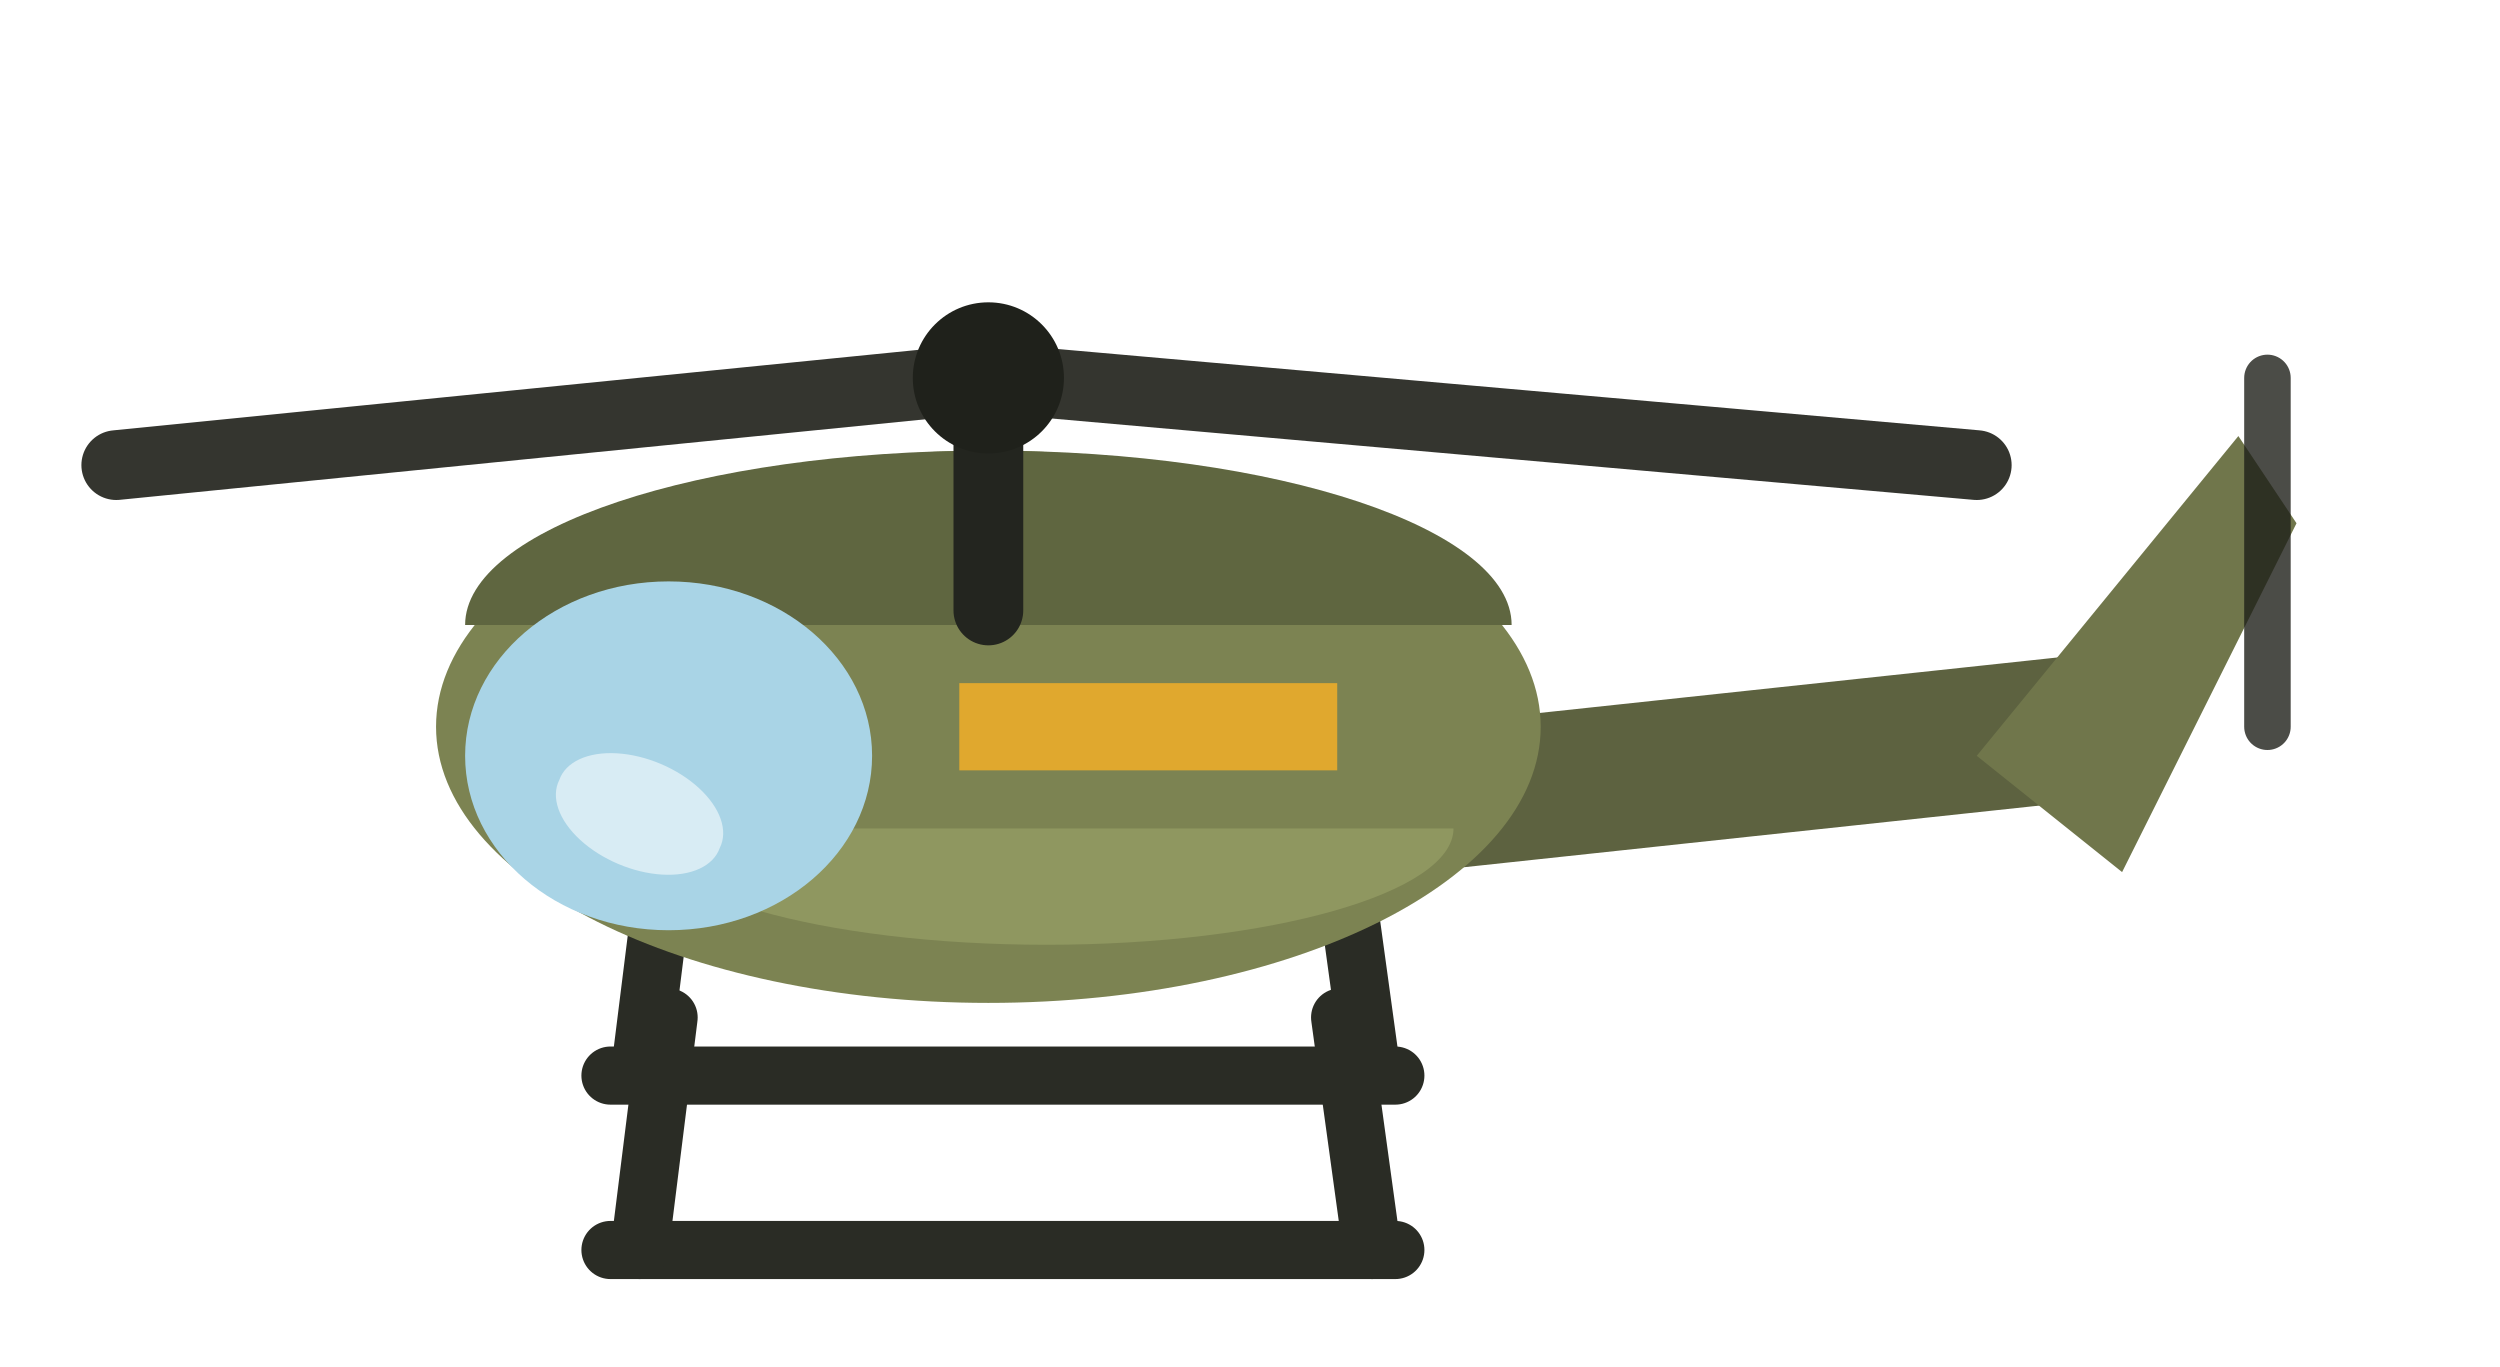
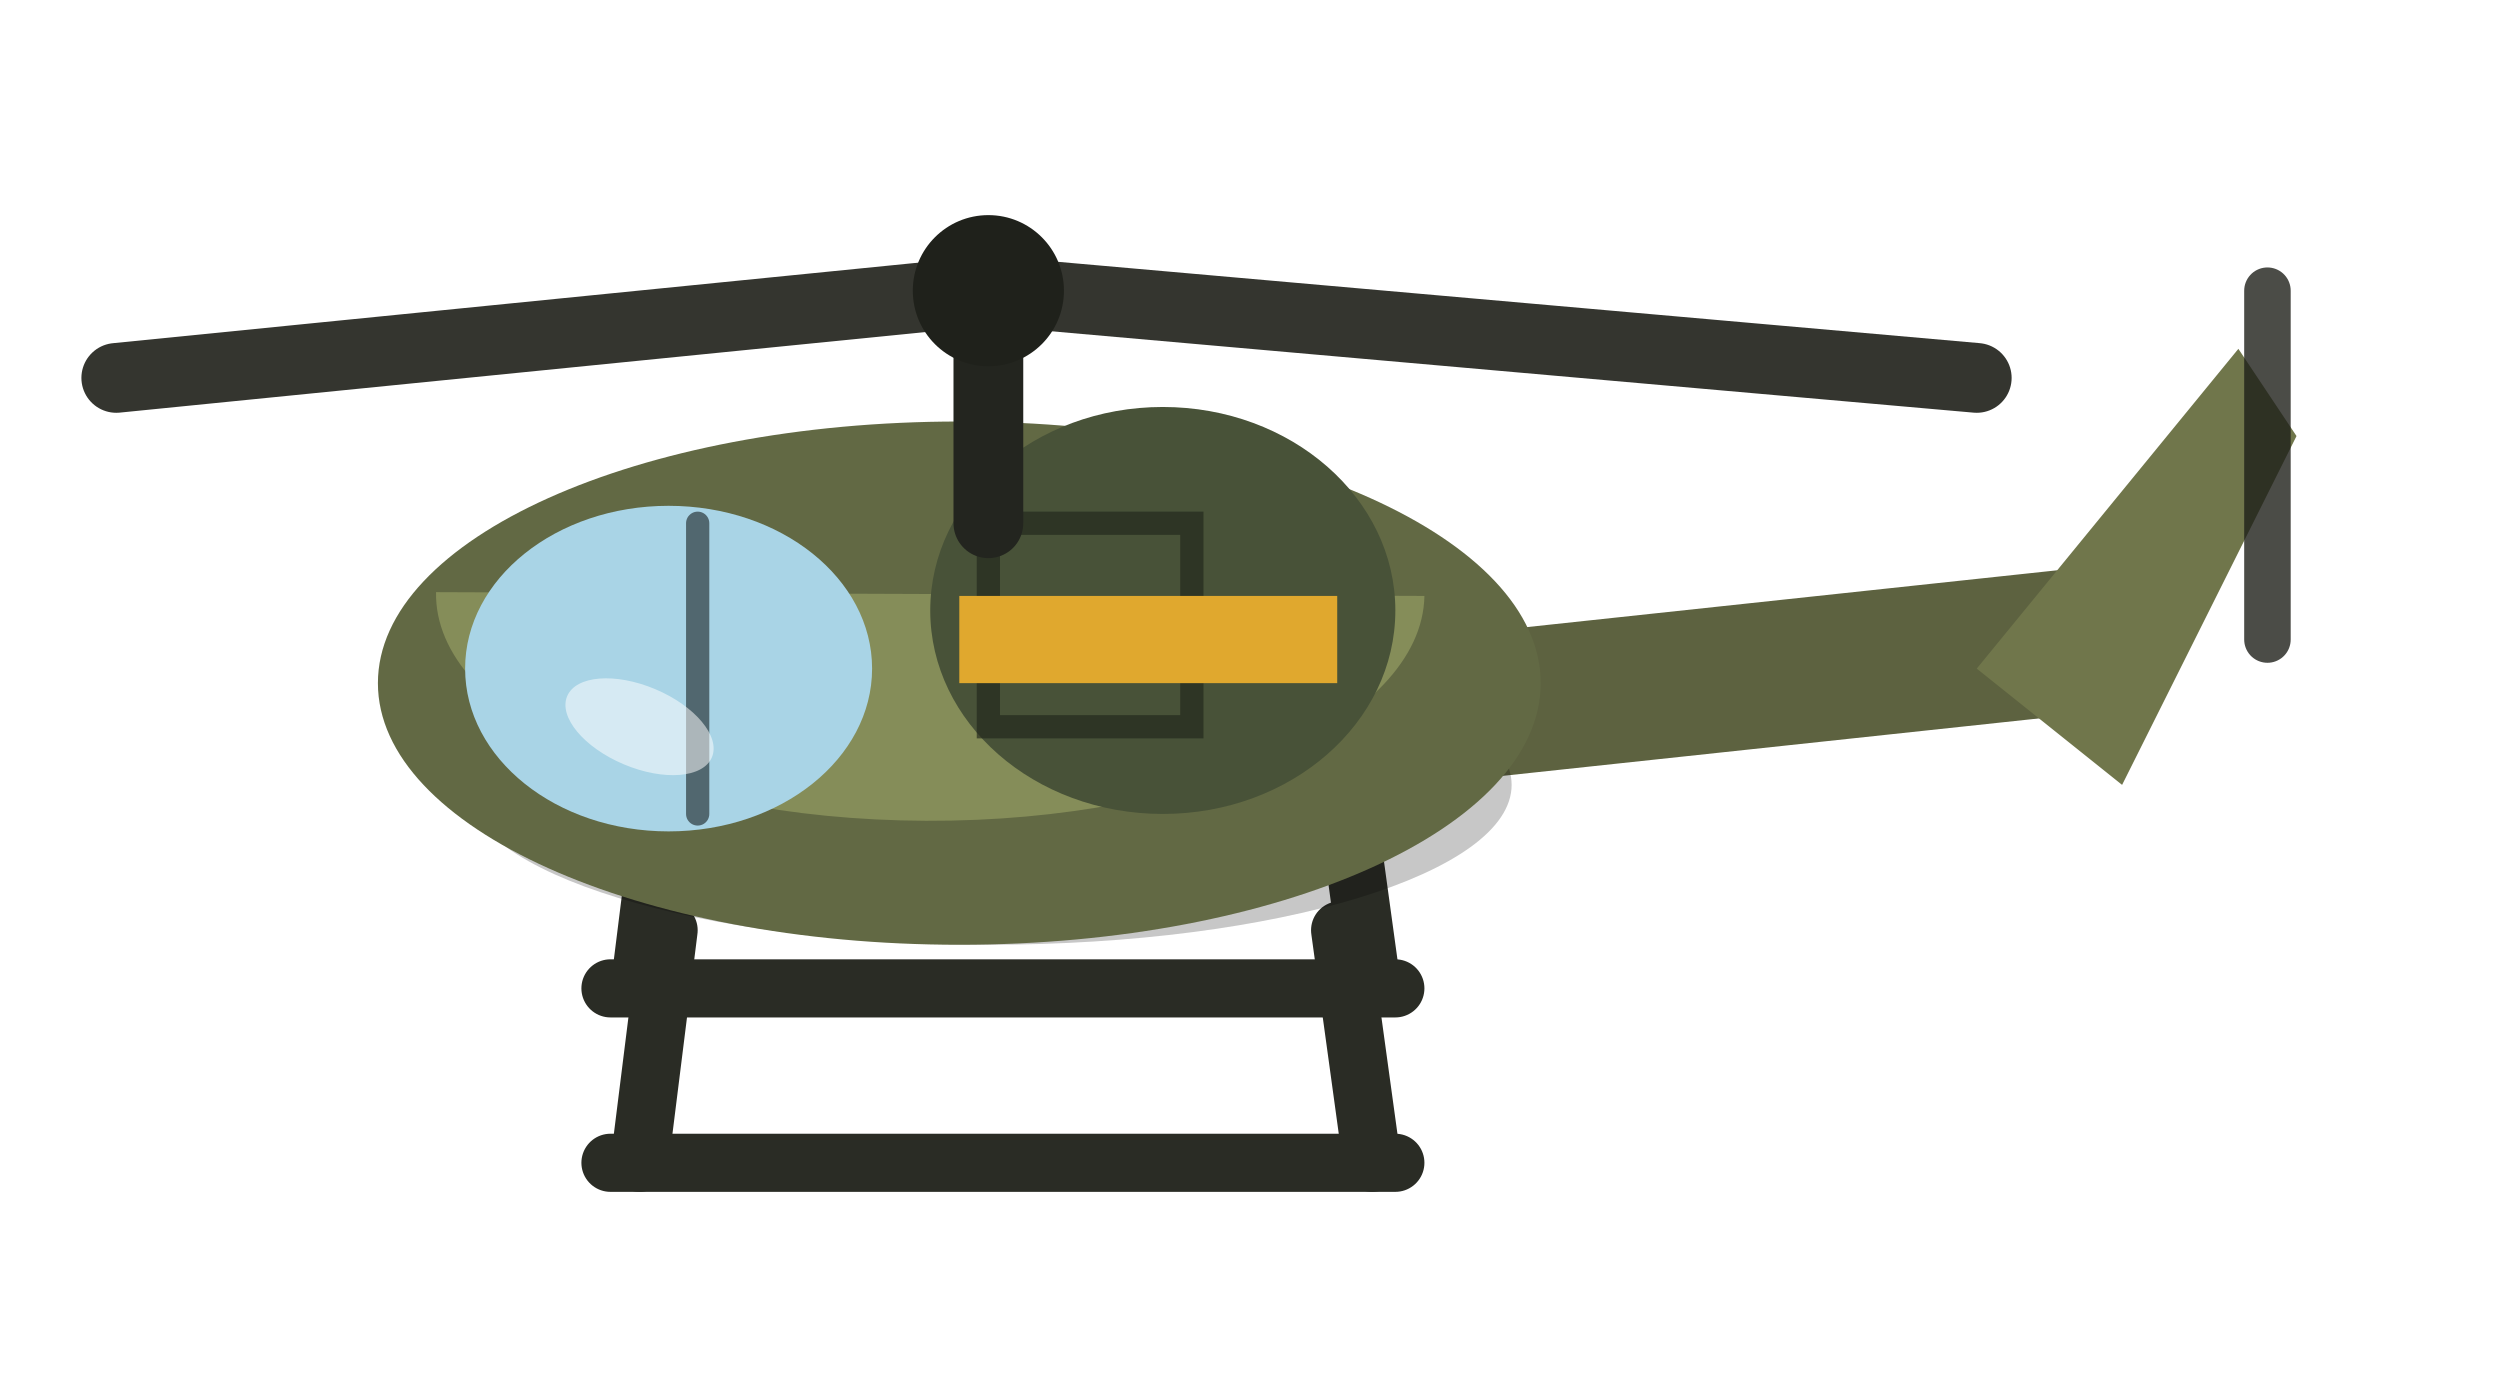
- <svg xmlns="http://www.w3.org/2000/svg" width="86" height="47" viewBox="-34 -40 86 47">
-   <rect id="bounds" x="-34" y="-40" width="86" height="47" fill="#000" fill-opacity="0" />
+ <svg xmlns="http://www.w3.org/2000/svg" width="86" height="48" viewBox="-34 -37 86 48">
+   <rect id="bounds" x="-34" y="-37" width="86" height="48" fill="#000" fill-opacity="0" />
  <path d="M14 3L-13 3" fill="none" stroke="#2a2c25" stroke-width="2" stroke-linecap="round" />
  <path d="M13.2 3L12.1 -5" fill="none" stroke="#2a2c25" stroke-width="2" stroke-linecap="round" />
  <path d="M-12 3L-11 -5" fill="none" stroke="#2a2c25" stroke-width="2" stroke-linecap="round" />
  <path d="M14 -3L-13 -3" fill="none" stroke="#2a2c25" stroke-width="2" stroke-linecap="round" />
  <path d="M13.2 -3L12.1 -11" fill="none" stroke="#2a2c25" stroke-width="2" stroke-linecap="round" />
  <path d="M-12 -3L-11 -11" fill="none" stroke="#2a2c25" stroke-width="2" stroke-linecap="round" />
  <path d="M10 -12L38 -15" fill="none" stroke="#5d6240" stroke-width="5" stroke-linecap="round" />
  <path d="M34 -14L43 -25L45 -22L39 -10Z" fill="#70764b" />
  <path d="M44 -27L44 -15" fill="none" stroke="rgba(30,32,25,.8)" stroke-width="1.6" stroke-linecap="round" />
-   <path d="M-19 -15A19 9.5 180 1 1 19 -15A19 9.5 180 1 1 -19 -15" fill="#7c8352" />
-   <path d="M-18 -18.5A18 6 180 0 1 18 -18.5" fill="#5f6640" />
-   <path d="M16 -11.5A14 4 180 1 1 -12 -11.5" fill="#8f9760" />
-   <path d="M-18 -14A7 6 180 1 1 -4 -14A7 6 180 1 1 -18 -14" fill="#a9d4e6" />
-   <path d="M-14.76 -13.17A3 1.8 202.92 1 1 -9.24 -10.83A3 1.8 202.92 1 1 -14.76 -13.17" fill="rgba(255,255,255,.55)" />
+   <path d="M-18 -10A18 5.5 180 1 1 18 -10A18 5.5 180 1 1 -18 -10" fill="rgba(0,0,0,.22)" />
+   <path d="M-21 -13.5A20 9 180 1 1 19 -13.5A20 9 180 1 1 -21 -13.5" fill="#626944" />
+   <path d="M15 -16.5A17 7.8 180 1 1 -19 -16.63" fill="#858d59" />
+   <path d="M-2 -16A8 7 180 1 1 14 -16A8 7 180 1 1 -2 -16" fill="#485238" />
+   <path d="M-18 -14A7 5.6 180 1 1 -4 -14A7 5.6 180 1 1 -18 -14" fill="#a9d4e6" />
+   <path d="M-10 -9L-10 -19" fill="none" stroke="rgba(35,45,48,.65)" stroke-width="0.8" stroke-linecap="round" />
+   <path d="M-14.49 -13.05A2.7 1.4 202.92 1 1 -9.51 -10.95A2.7 1.4 202.92 1 1 -14.49 -13.05" fill="rgba(255,255,255,.52)" />
+   <path d="M7 -12L0 -12L0 -19L7 -19Z" fill="none" stroke="rgba(33,38,27,.65)" stroke-width="0.8" stroke-linecap="round" />
  <path d="M12 -13.5L-1 -13.5L-1 -16.5L12 -16.5Z" fill="#e0a82e" />
  <path d="M0 -19L0 -26" fill="none" stroke="#23251f" stroke-width="2.4" stroke-linecap="round" />
  <path d="M0 -27L34 -24" fill="none" stroke="rgba(30,32,25,.9)" stroke-width="2.4" stroke-linecap="round" />
  <path d="M0 -27L-30 -24" fill="none" stroke="rgba(30,32,25,.9)" stroke-width="2.4" stroke-linecap="round" />
  <path d="M2.6 -27A2.6 2.6 0 1 1 -2.6 -27A2.6 2.6 0 1 1 2.6 -27" fill="#1f211b" />
</svg>
